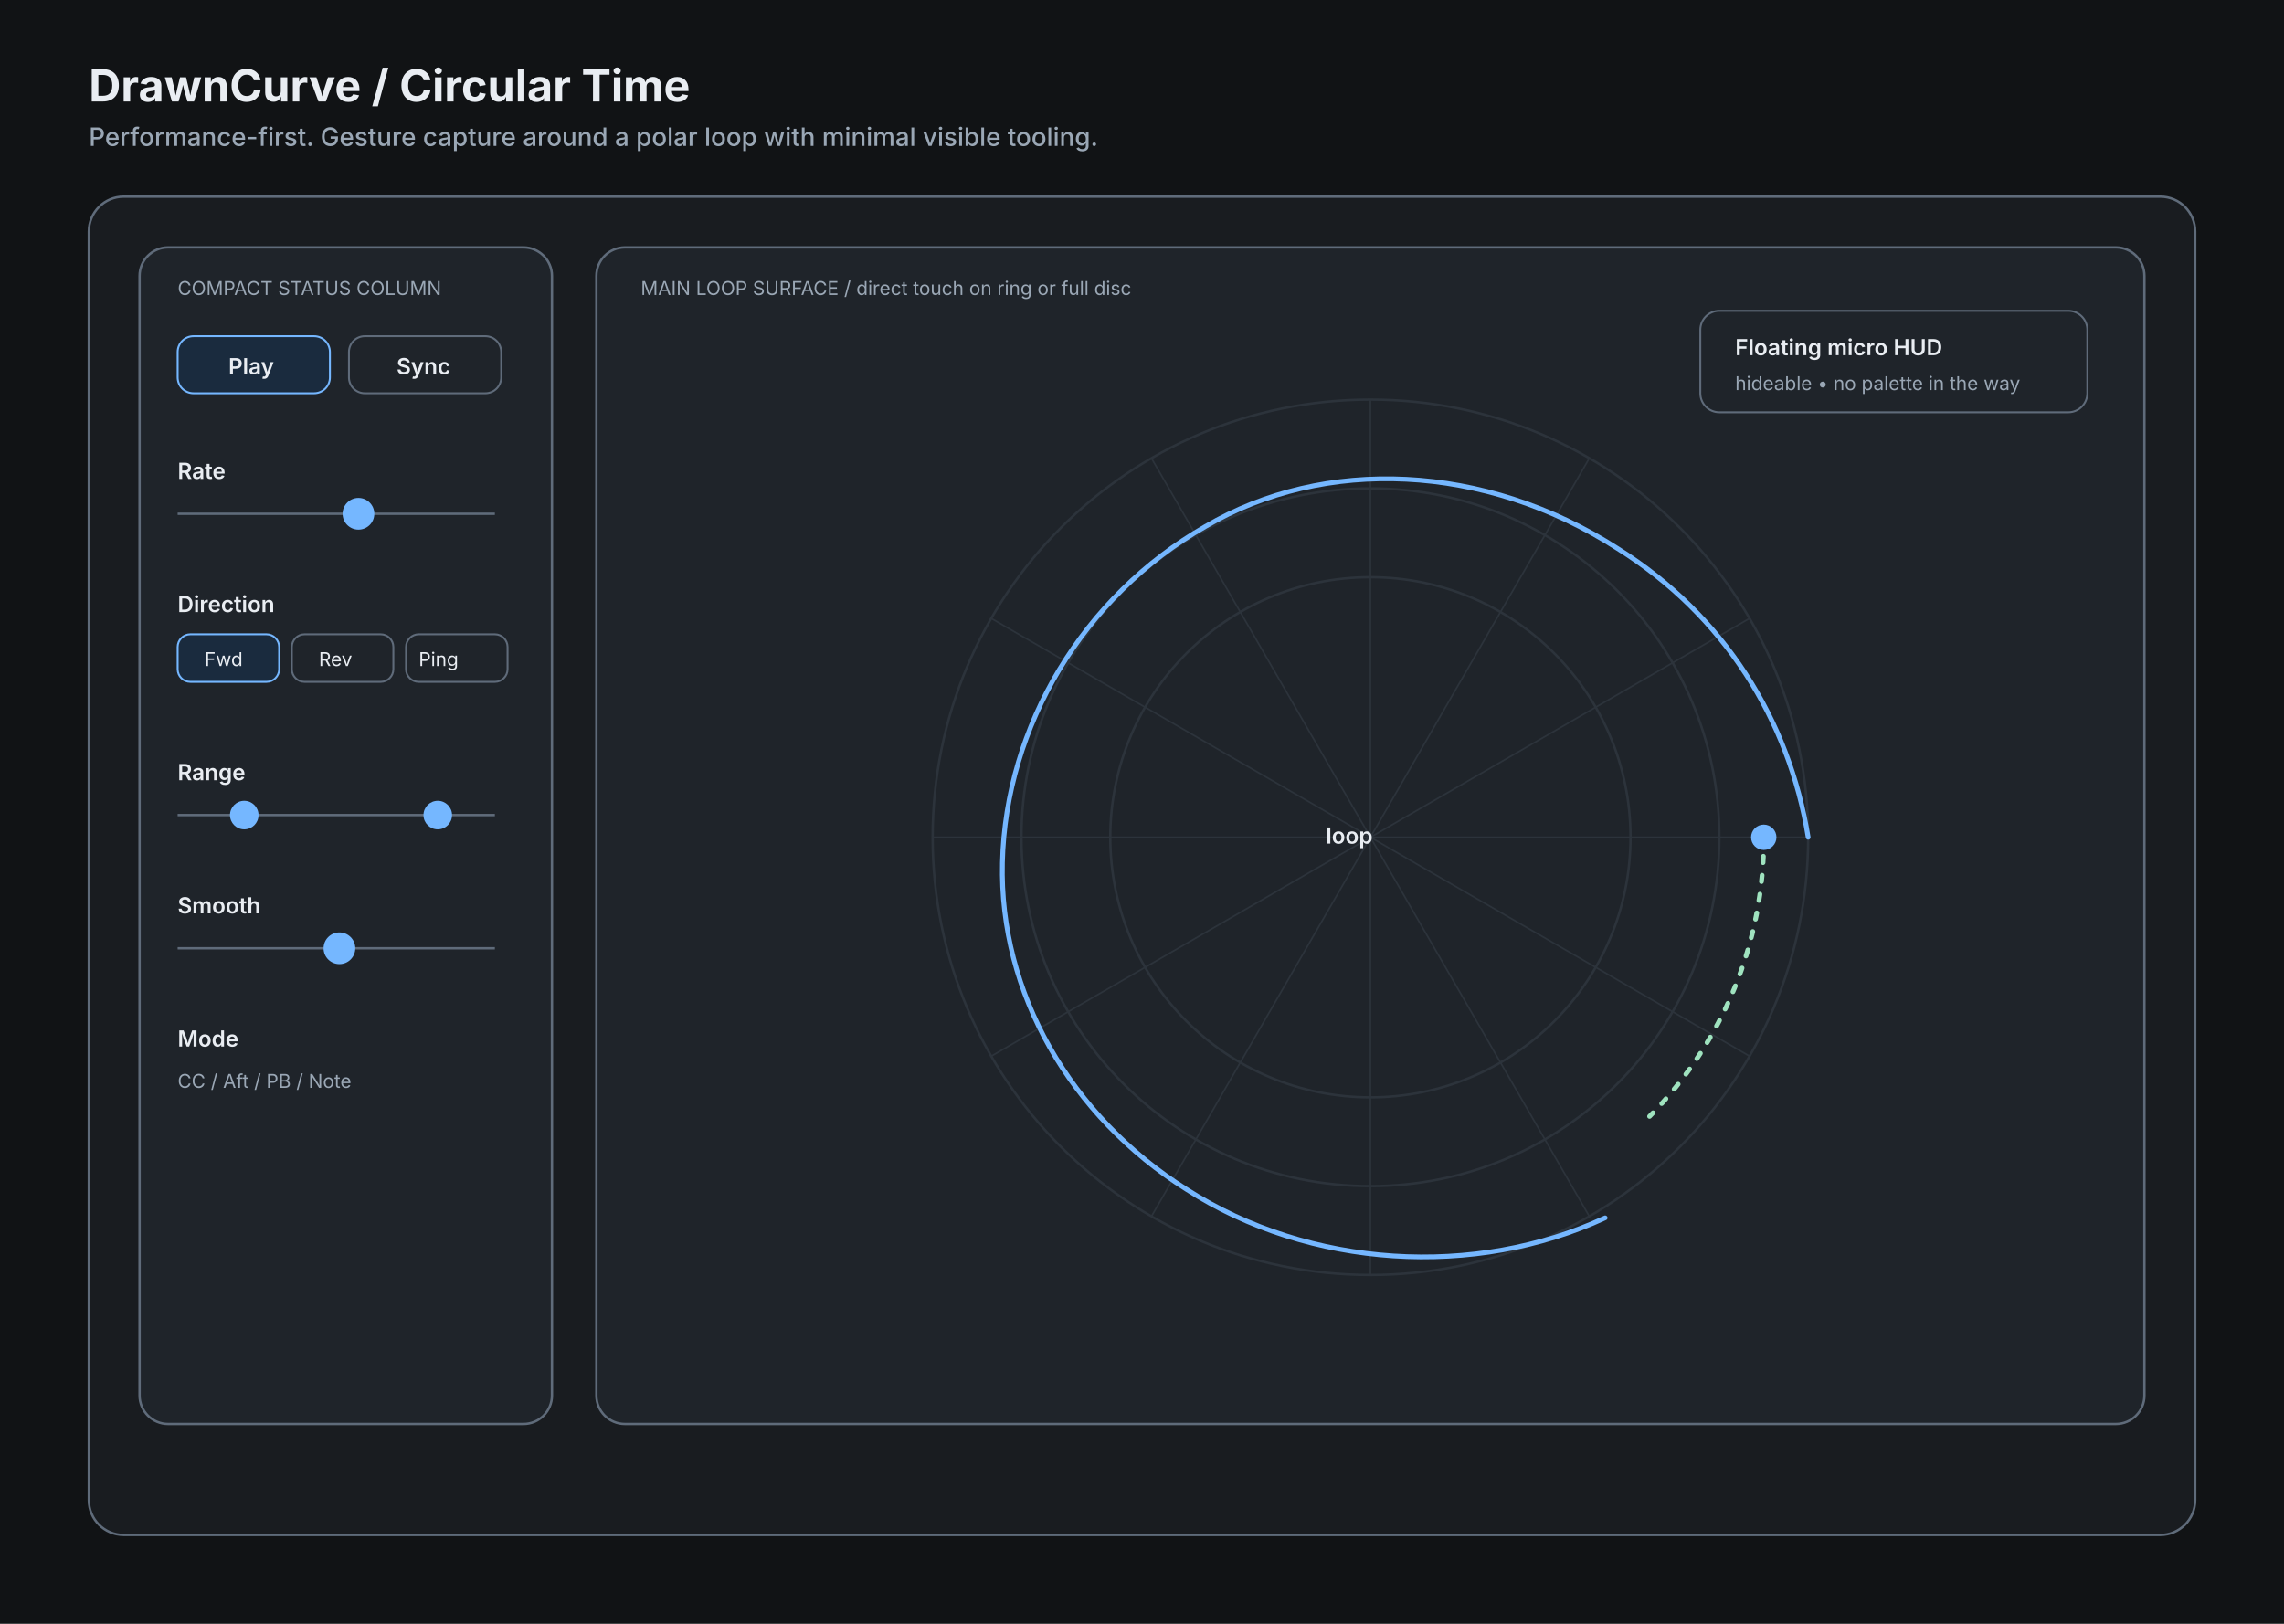
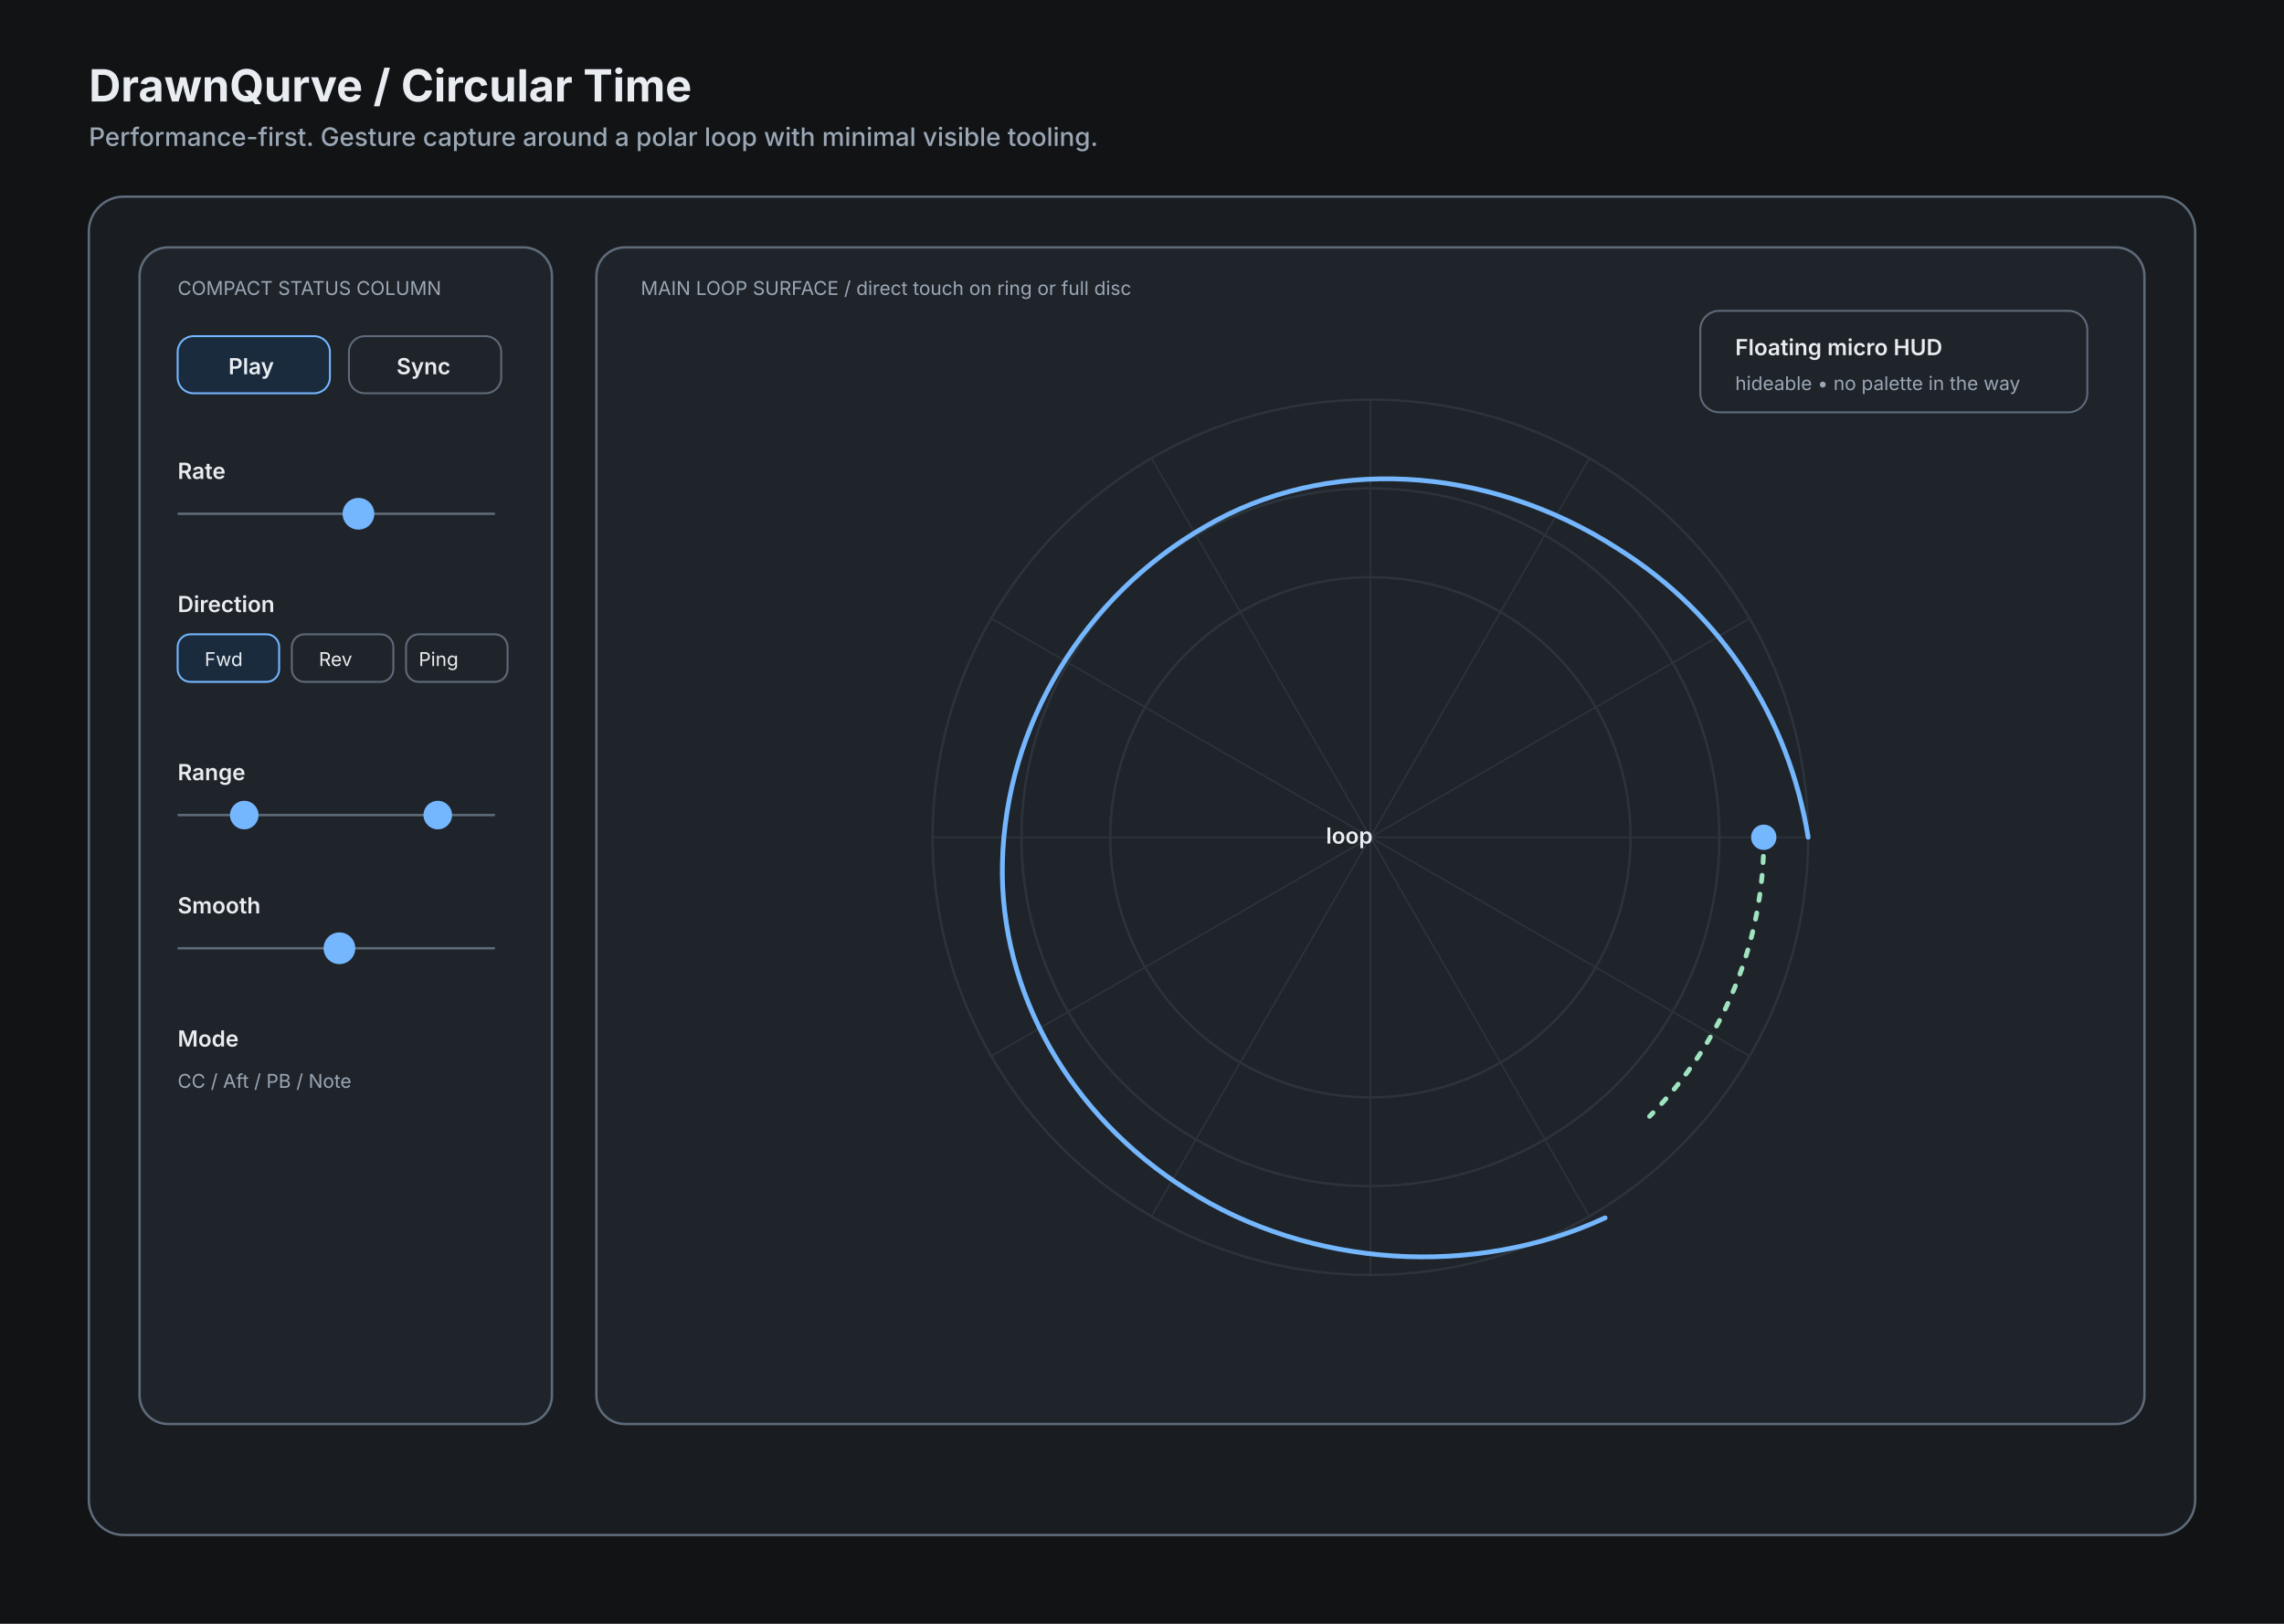
<svg xmlns="http://www.w3.org/2000/svg" width="1440" height="1024" viewBox="0 0 1440 1024">
  <style>
    .bg { fill: #111315; }
    .panel { fill: #191c20; stroke: #5f6b7a; stroke-width: 1.5; }
    .panel2 { fill: #1f242a; stroke: #5f6b7a; stroke-width: 1.5; }
    .grid { stroke: #2c333b; stroke-width: 1; }
    .stroke { stroke: #5f6b7a; stroke-width: 1.5; fill: none; }
    .curve { stroke: #75b7ff; stroke-width: 3; fill: none; stroke-linecap: round; stroke-linejoin: round; }
    .curve2 { stroke: #9fe3bf; stroke-width: 3; fill: none; stroke-linecap: round; stroke-linejoin: round; }
    .text { fill: #e9edf2; font-family: Inter, Arial, sans-serif; }
    .muted { fill: #9aa7b5; font-family: Inter, Arial, sans-serif; }
    .label { font-size: 14px; font-weight: 600; }
    .small { font-size: 12px; }
    .title { font-size: 28px; font-weight: 700; }
    .subtitle { font-size: 16px; font-weight: 500; }
    .button { fill: #1f242a; stroke: #5f6b7a; stroke-width: 1.2; }
    .buttonAccent { fill: #1a2b3e; stroke: #75b7ff; stroke-width: 1.2; }
    .thumb { fill: #75b7ff; }
</style>
  <rect class="bg" x="0" y="0" width="1440" height="1024" />
-   <text class="text title" x="56" y="64">DrawnCurve / Circular Time</text>
+   <text class="text title" x="56" y="64">DrawnQurve / Circular Time</text>
  <text class="muted subtitle" x="56" y="92">Performance-first. Gesture capture around a polar loop with minimal visible tooling.</text>
  <rect class="panel" x="56" y="124" width="1328" height="844" rx="22" />
  <rect class="panel2" x="88" y="156" width="260" height="742" rx="18" />
  <text class="muted small" x="112" y="186">COMPACT STATUS COLUMN</text>
  <rect class="buttonAccent" x="112" y="212" width="96" height="36" rx="10" />
  <text class="text label" x="144" y="236">Play</text>
  <rect class="button" x="220" y="212" width="96" height="36" rx="10" />
  <text class="text label" x="250" y="236">Sync</text>
  <text class="text label" x="112" y="302">Rate</text>
  <line class="stroke" x1="112" y1="324" x2="312" y2="324" />
  <circle class="thumb" cx="226" cy="324" r="10" />
  <text class="text label" x="112" y="386">Direction</text>
  <rect class="buttonAccent" x="112" y="400" width="64" height="30" rx="8" />
  <text class="text small" x="129" y="420">Fwd</text>
  <rect class="button" x="184" y="400" width="64" height="30" rx="8" />
  <text class="text small" x="201" y="420">Rev</text>
  <rect class="button" x="256" y="400" width="64" height="30" rx="8" />
  <text class="text small" x="264" y="420">Ping</text>
  <text class="text label" x="112" y="492">Range</text>
  <line class="stroke" x1="112" y1="514" x2="312" y2="514" />
  <circle class="thumb" cx="154" cy="514" r="9" />
  <circle class="thumb" cx="276" cy="514" r="9" />
  <text class="text label" x="112" y="576">Smooth</text>
  <line class="stroke" x1="112" y1="598" x2="312" y2="598" />
  <circle class="thumb" cx="214" cy="598" r="10" />
  <text class="text label" x="112" y="660">Mode</text>
  <text class="muted small" x="112" y="686">CC / Aft / PB / Note</text>
  <rect class="panel2" x="376" y="156" width="976" height="742" rx="18" />
  <text class="muted small" x="404" y="186">MAIN LOOP SURFACE / direct touch on ring or full disc</text>
  <circle cx="864" cy="528" r="276" fill="none" stroke="#2c333b" stroke-width="1.5" />
  <circle cx="864" cy="528" r="220" fill="none" stroke="#2c333b" stroke-width="1.5" />
  <circle cx="864" cy="528" r="164" fill="none" stroke="#2c333b" stroke-width="1.5" />
  <line class="grid" x1="864" y1="528" x2="1140.0" y2="528.0" />
  <line class="grid" x1="864" y1="528" x2="1103.0" y2="666.0" />
  <line class="grid" x1="864" y1="528" x2="1002.0" y2="767.0" />
  <line class="grid" x1="864" y1="528" x2="864.0" y2="804.0" />
  <line class="grid" x1="864" y1="528" x2="726.0" y2="767.0" />
  <line class="grid" x1="864" y1="528" x2="625.0" y2="666.0" />
  <line class="grid" x1="864" y1="528" x2="588.0" y2="528.0" />
  <line class="grid" x1="864" y1="528" x2="625.0" y2="390.0" />
  <line class="grid" x1="864" y1="528" x2="726.0" y2="289.0" />
  <line class="grid" x1="864" y1="528" x2="864.0" y2="252.0" />
  <line class="grid" x1="864" y1="528" x2="1002.0" y2="289.0" />
  <line class="grid" x1="864" y1="528" x2="1103.0" y2="390.0" />
  <path class="curve" d="M1140,528 C1128,454 1087,388 1020,346 C936,292 835,288 760,332 C683,376 634,458 632,544 C630,626 675,704 748,750 C826,800 930,806 1012,768" />
  <path class="curve2" d="M1112,528 A248 248 0 0 1 1040 704" stroke-dasharray="4 8" />
  <circle class="thumb" cx="1112" cy="528" r="8" />
  <text class="text label" x="836" y="532">loop</text>
  <rect class="button" x="1072" y="196" width="244" height="64" rx="12" />
  <text class="text label" x="1094" y="224">Floating micro HUD</text>
  <text class="muted small" x="1094" y="246">hideable • no palette in the way</text>
</svg>
